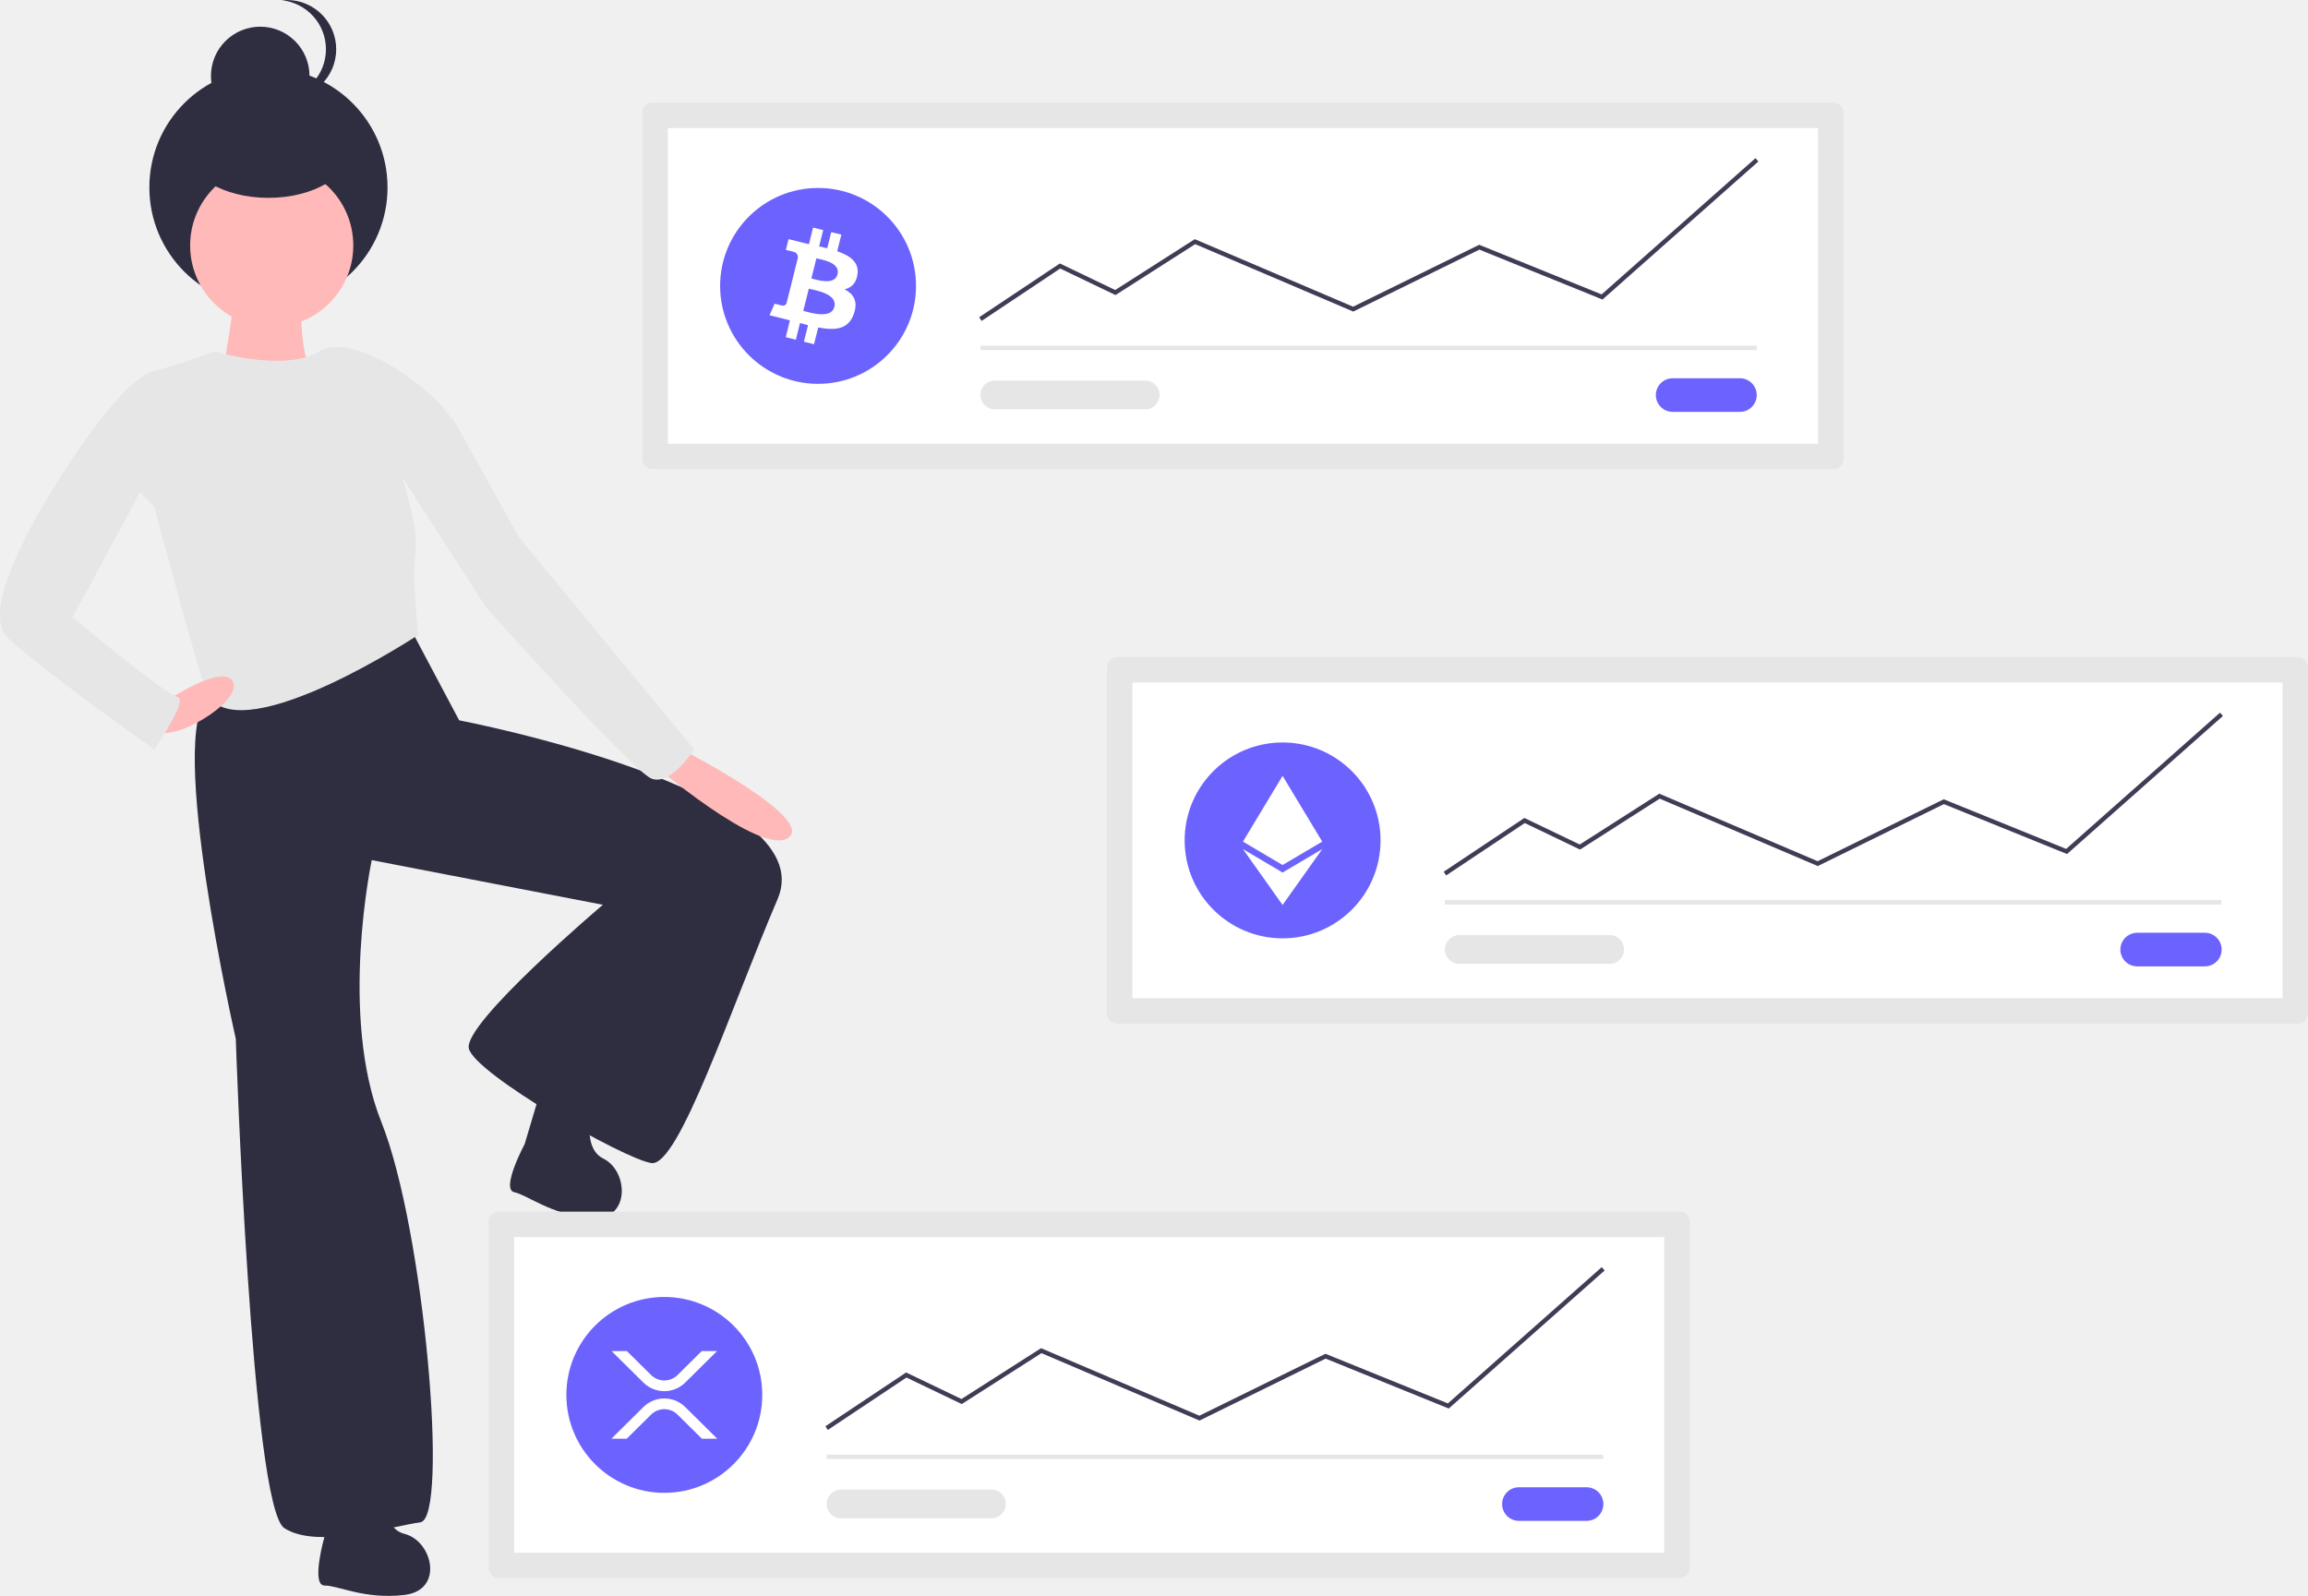
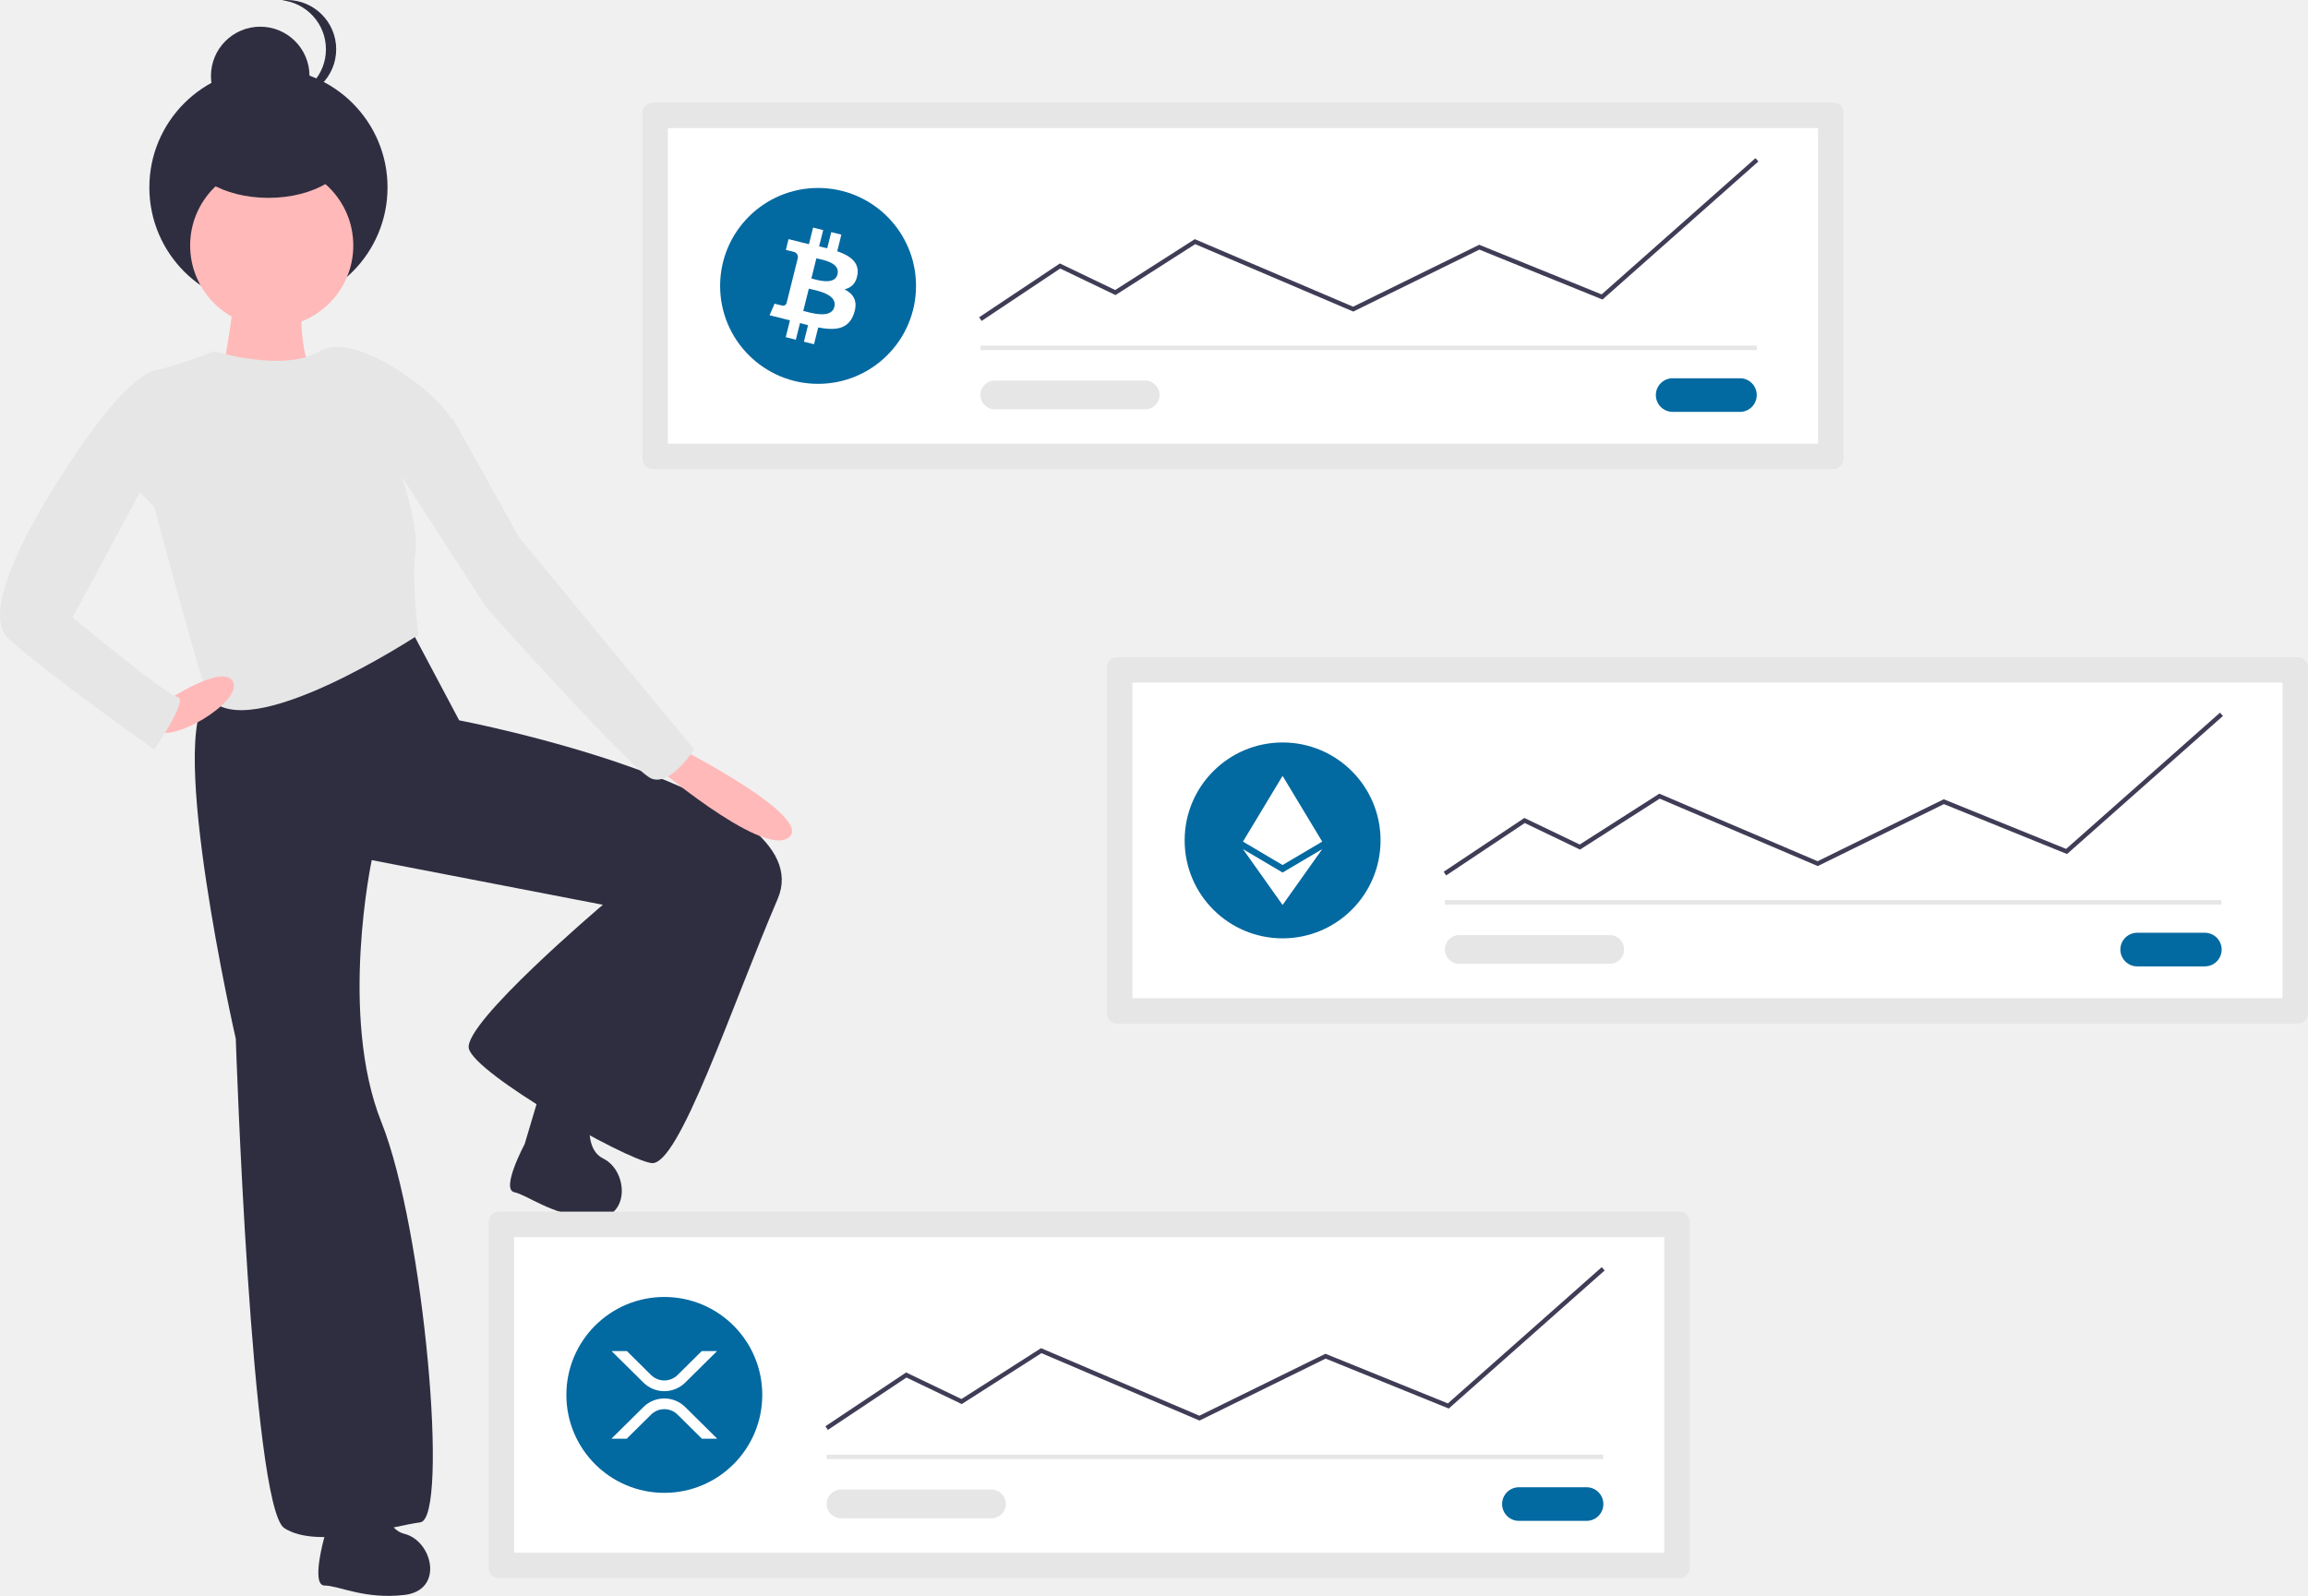
<svg xmlns="http://www.w3.org/2000/svg" data-name="Layer 1" width="974.755" height="674.095" viewBox="0 0 974.755 674.095">
  <path d="M200.719,407.361c-18.046,14.765,11.484,144.368,11.484,144.368s6.562,197.686,20.507,206.709,45.115-.82,57.419-2.461,1.641-123.861-16.405-168.976S269.622,476.264,269.622,476.264l97.612,18.866s-59.06,50.037-56.599,60.7,65.622,46.755,77.106,48.396,33.631-65.622,53.318-111.557-134.525-75.465-134.525-75.465l-21.327-40.193S218.765,392.596,200.719,407.361Z" transform="translate(-112.6223 -112.9526)" fill="#2f2e41" />
  <path d="M249.71,761.841s-5.952,20.833,0,20.833,16.865,5.952,33.73,3.968,11.905-22.817,0-25.794-8.929-26.786-8.929-26.786c-3.968-7.936-22.817,1.984-22.817,1.984Z" transform="translate(-112.6223 -112.9526)" fill="#2f2e41" />
  <path d="M334.216,596.174s-10.212,19.109-4.393,20.365,15.23,9.375,32.135,10.992,16.449-19.794,5.439-25.214-3.079-28.066-3.079-28.066c-2.205-8.595-22.723-2.872-22.723-2.872Z" transform="translate(-112.6223 -112.9526)" fill="#2f2e41" />
  <path d="M211.793,229.772c1.641,3.281-5.742,44.295-5.742,44.295l6.562,11.484s37.733-14.765,31.991-17.226-4.922-32.811-4.922-32.811S210.152,226.491,211.793,229.772Z" transform="translate(-112.6223 -112.9526)" fill="#ffb9b9" />
  <circle cx="113.373" cy="79.168" r="50.294" fill="#2f2e41" />
  <circle cx="109.904" cy="32.084" r="20.811" fill="#2f2e41" />
  <path d="M231.631,154.463a21.044,21.044,0,0,0,2.168.113,20.811,20.811,0,1,0,0-41.623,21.044,21.044,0,0,0-2.168.113,20.812,20.812,0,0,1,0,41.398Z" transform="translate(-112.6223 -112.9526)" fill="#2f2e41" />
  <circle cx="114.756" cy="103.695" r="34.451" fill="#ffb9b9" />
  <path d="M177.751,269.555c-10.664,2.461-28.71,28.71-28.71,28.71L177.751,326.974s20.507,77.106,22.968,80.387c16.122,21.496,88.589-26.249,88.589-26.249s-2.871-23.378-1.23-34.862c1.578-11.045-6.152-33.221-6.152-33.221s27.069-11.484,21.327-22.968-41.014-37.733-55.779-28.71-44.295,0-44.295,0S188.415,267.094,177.751,269.555Z" transform="translate(-112.6223 -112.9526)" fill="#e6e6e6" />
  <path d="M387.331,434.84s46.755,40.193,58.239,31.991-44.295-36.912-44.295-36.912Z" transform="translate(-112.6223 -112.9526)" fill="#ffb9b9" />
  <path d="M177.341,420.895c6.562,7.382,37.733-11.484,33.736-19.862s-28.815,8.378-28.815,8.378S170.779,413.513,177.341,420.895Z" transform="translate(-112.6223 -112.9526)" fill="#ffb9b9" />
  <path d="M177.751,309.748l-34.451,63.981s39.373,32.811,44.295,33.631-9.843,22.147-9.843,22.147-44.295-31.17-61.52-46.756,32.811-84.488,32.811-84.488l14.765-9.023Z" transform="translate(-112.6223 -112.9526)" fill="#e6e6e6" />
  <path d="M277.825,307.288,318.018,369.628s61.52,68.903,69.723,72.184,18.046-12.304,18.046-12.304l-73.824-89.41-27.889-50.037-10.664-4.101Z" transform="translate(-112.6223 -112.9526)" fill="#e6e6e6" />
  <ellipse cx="113.373" cy="62.762" rx="34.686" ry="20.811" fill="#2f2e41" />
  <path d="M323.299,624.742a4.293,4.293,0,0,0-4.288,4.288V775.274a4.293,4.293,0,0,0,4.288,4.288h498.669a4.293,4.293,0,0,0,4.288-4.288V629.03a4.293,4.293,0,0,0-4.288-4.288Z" transform="translate(-112.6223 -112.9526)" fill="#e6e6e6" />
  <path d="M329.757,768.817H815.51V635.487H329.757Z" transform="translate(-112.6223 -112.9526)" fill="#fff" />
-   <path d="M754.196,741.157a7.103,7.103,0,1,0,0,14.205H782.607a7.103,7.103,0,1,0,0-14.205H754.196Z" transform="translate(-112.6223 -112.9526)" fill="#6c63ff" />
+   <path d="M754.196,741.157a7.103,7.103,0,1,0,0,14.205H782.607a7.103,7.103,0,1,0,0-14.205H754.196Z" transform="translate(-112.6223 -112.9526)" fill="#0369a1" />
  <rect x="349.122" y="614.428" width="327.965" height="1.869" fill="#e6e6e6" />
-   <circle cx="280.567" cy="589.2" r="41.369" fill="#6c63ff" />
+   <circle cx="280.567" cy="589.2" r="41.369" fill="#0369a1" />
  <polygon points="349.64 603.993 348.604 602.438 382.684 579.717 406.054 590.935 439.669 569.459 506.537 597.983 559.787 571.825 611.495 592.788 676.468 535.241 677.707 536.64 611.867 594.956 559.86 573.871 506.591 600.038 439.843 571.565 406.184 593.071 382.835 581.864 349.64 603.993" fill="#3f3d56" />
  <path d="M467.818,742.134a6.073,6.073,0,1,0,0,12.147h63.537a6.073,6.073,0,0,0,0-12.147Z" transform="translate(-112.6223 -112.9526)" fill="#e6e6e6" />
  <path d="M408.989,683.645h6.464l-13.45,13.311a12.558,12.558,0,0,1-17.631,0l-13.449-13.311h6.464l10.217,10.112a7.954,7.954,0,0,0,11.167,0ZM377.305,720.659h-6.464l13.533-13.393a12.558,12.558,0,0,1,17.631,0l13.533,13.393h-6.464l-10.302-10.194a7.954,7.954,0,0,0-11.167,0Z" transform="translate(-112.6223 -112.9526)" fill="#fff" />
  <path d="M388.234,156.307a4.293,4.293,0,0,0-4.288,4.288V306.839a4.293,4.293,0,0,0,4.288,4.288H886.903a4.293,4.293,0,0,0,4.288-4.288V160.595a4.293,4.293,0,0,0-4.288-4.288Z" transform="translate(-112.6223 -112.9526)" fill="#e6e6e6" />
  <path d="M394.692,300.382H880.446V167.052H394.692Z" transform="translate(-112.6223 -112.9526)" fill="#fff" />
-   <path d="M819.132,272.722a7.103,7.103,0,1,0,0,14.205h28.411a7.103,7.103,0,0,0,0-14.205H819.132Z" transform="translate(-112.6223 -112.9526)" fill="#6c63ff" />
+   <path d="M819.132,272.722a7.103,7.103,0,1,0,0,14.205h28.411a7.103,7.103,0,0,0,0-14.205H819.132Z" transform="translate(-112.6223 -112.9526)" fill="#0369a1" />
  <rect x="414.057" y="145.993" width="327.965" height="1.869" fill="#e6e6e6" />
-   <circle cx="345.502" cy="120.764" r="41.369" fill="#6c63ff" />
+   <circle cx="345.502" cy="120.764" r="41.369" fill="#0369a1" />
  <polygon points="414.575 135.557 413.539 134.002 447.619 111.282 470.989 122.5 504.604 101.024 505.058 101.217 571.472 129.548 624.722 103.39 676.43 124.353 741.403 66.805 742.642 68.204 676.802 126.52 624.795 105.436 571.527 131.603 504.779 103.13 471.119 124.635 447.77 113.427 414.575 135.557" fill="#3f3d56" />
  <path d="M532.753,273.699a6.073,6.073,0,0,0,0,12.147h63.537a6.073,6.073,0,1,0,0-12.147Z" transform="translate(-112.6223 -112.9526)" fill="#e6e6e6" />
  <path d="M474.769,228.888c.773-5.177-3.168-7.96-8.558-9.816l1.748-7.013-4.27-1.064-1.702,6.828c-1.121-.28-2.274-.543-3.419-.805l1.714-6.873-4.266-1.064-1.75,7.01c-.929-.212-1.841-.421-2.726-.641l.005-.022-5.887-1.47-1.136,4.559s3.167.726,3.1.771a2.27,2.27,0,0,1,1.989,2.483l-1.991,7.989a3.538,3.538,0,0,1,.444.142l-.45-.112-2.793,11.191a1.554,1.554,0,0,1-1.956,1.014c.043.062-3.103-.774-3.103-.774l-2.119,4.888,5.556,1.385c1.033.259,2.046.53,3.042.785l-1.767,7.094,4.264,1.064,1.751-7.018c1.164.316,2.294.608,3.401.883l-1.743,6.985,4.269,1.064,1.767-7.08c7.279,1.377,12.754.822,15.055-5.76,1.857-5.301-.091-8.359-3.921-10.354,2.789-.646,4.89-2.48,5.45-6.27Zm-9.754,13.677c-1.32,5.301-10.244,2.436-13.139,1.717l2.344-9.397c2.894.722,12.171,2.152,10.796,7.68Zm1.319-13.753c-1.204,4.822-8.632,2.372-11.043,1.771l2.125-8.523C459.827,222.661,467.589,223.782,466.334,228.812Z" transform="translate(-112.6223 -112.9526)" fill="#fff" />
  <path d="M584.421,390.524a4.293,4.293,0,0,0-4.288,4.288V541.057a4.293,4.293,0,0,0,4.288,4.288h498.669a4.293,4.293,0,0,0,4.288-4.288V394.812a4.293,4.293,0,0,0-4.288-4.288Z" transform="translate(-112.6223 -112.9526)" fill="#e6e6e6" />
  <path d="M590.878,534.6h485.754V401.27H590.878Z" transform="translate(-112.6223 -112.9526)" fill="#fff" />
-   <path d="M1015.318,506.94a7.103,7.103,0,1,0,0,14.205h28.411a7.103,7.103,0,1,0,0-14.205h-28.411Z" transform="translate(-112.6223 -112.9526)" fill="#6c63ff" />
+   <path d="M1015.318,506.94a7.103,7.103,0,1,0,0,14.205h28.411a7.103,7.103,0,1,0,0-14.205h-28.411Z" transform="translate(-112.6223 -112.9526)" fill="#0369a1" />
  <rect x="610.244" y="380.21" width="327.965" height="1.869" fill="#e6e6e6" />
-   <circle cx="541.689" cy="354.982" r="41.369" fill="#6c63ff" />
+   <circle cx="541.689" cy="354.982" r="41.369" fill="#0369a1" />
  <polygon points="610.762 369.775 609.725 368.22 643.805 345.5 667.176 356.718 700.79 335.242 701.245 335.435 767.658 363.766 820.909 337.608 872.617 358.57 937.59 301.023 938.829 302.423 872.989 360.738 820.982 339.654 767.713 365.821 700.966 337.348 667.305 358.853 643.957 347.646 610.762 369.775" fill="#3f3d56" />
  <path d="M728.939,507.917a6.073,6.073,0,0,0,0,12.147h63.537a6.073,6.073,0,1,0,0-12.147Z" transform="translate(-112.6223 -112.9526)" fill="#e6e6e6" />
  <polygon points="541.684 382.247 558.431 358.662 541.684 368.55 541.684 368.55 524.947 358.662 541.683 382.247 541.683 382.247 541.684 382.247 541.684 382.247 541.684 382.247" fill="#fff" />
  <polygon points="541.683 365.381 541.683 365.381 541.684 365.381 541.684 365.381 558.421 355.488 541.684 327.717 541.684 327.717 541.684 327.717 541.683 327.717 541.683 327.717 524.947 355.488 541.683 365.381" fill="#fff" />
</svg>
